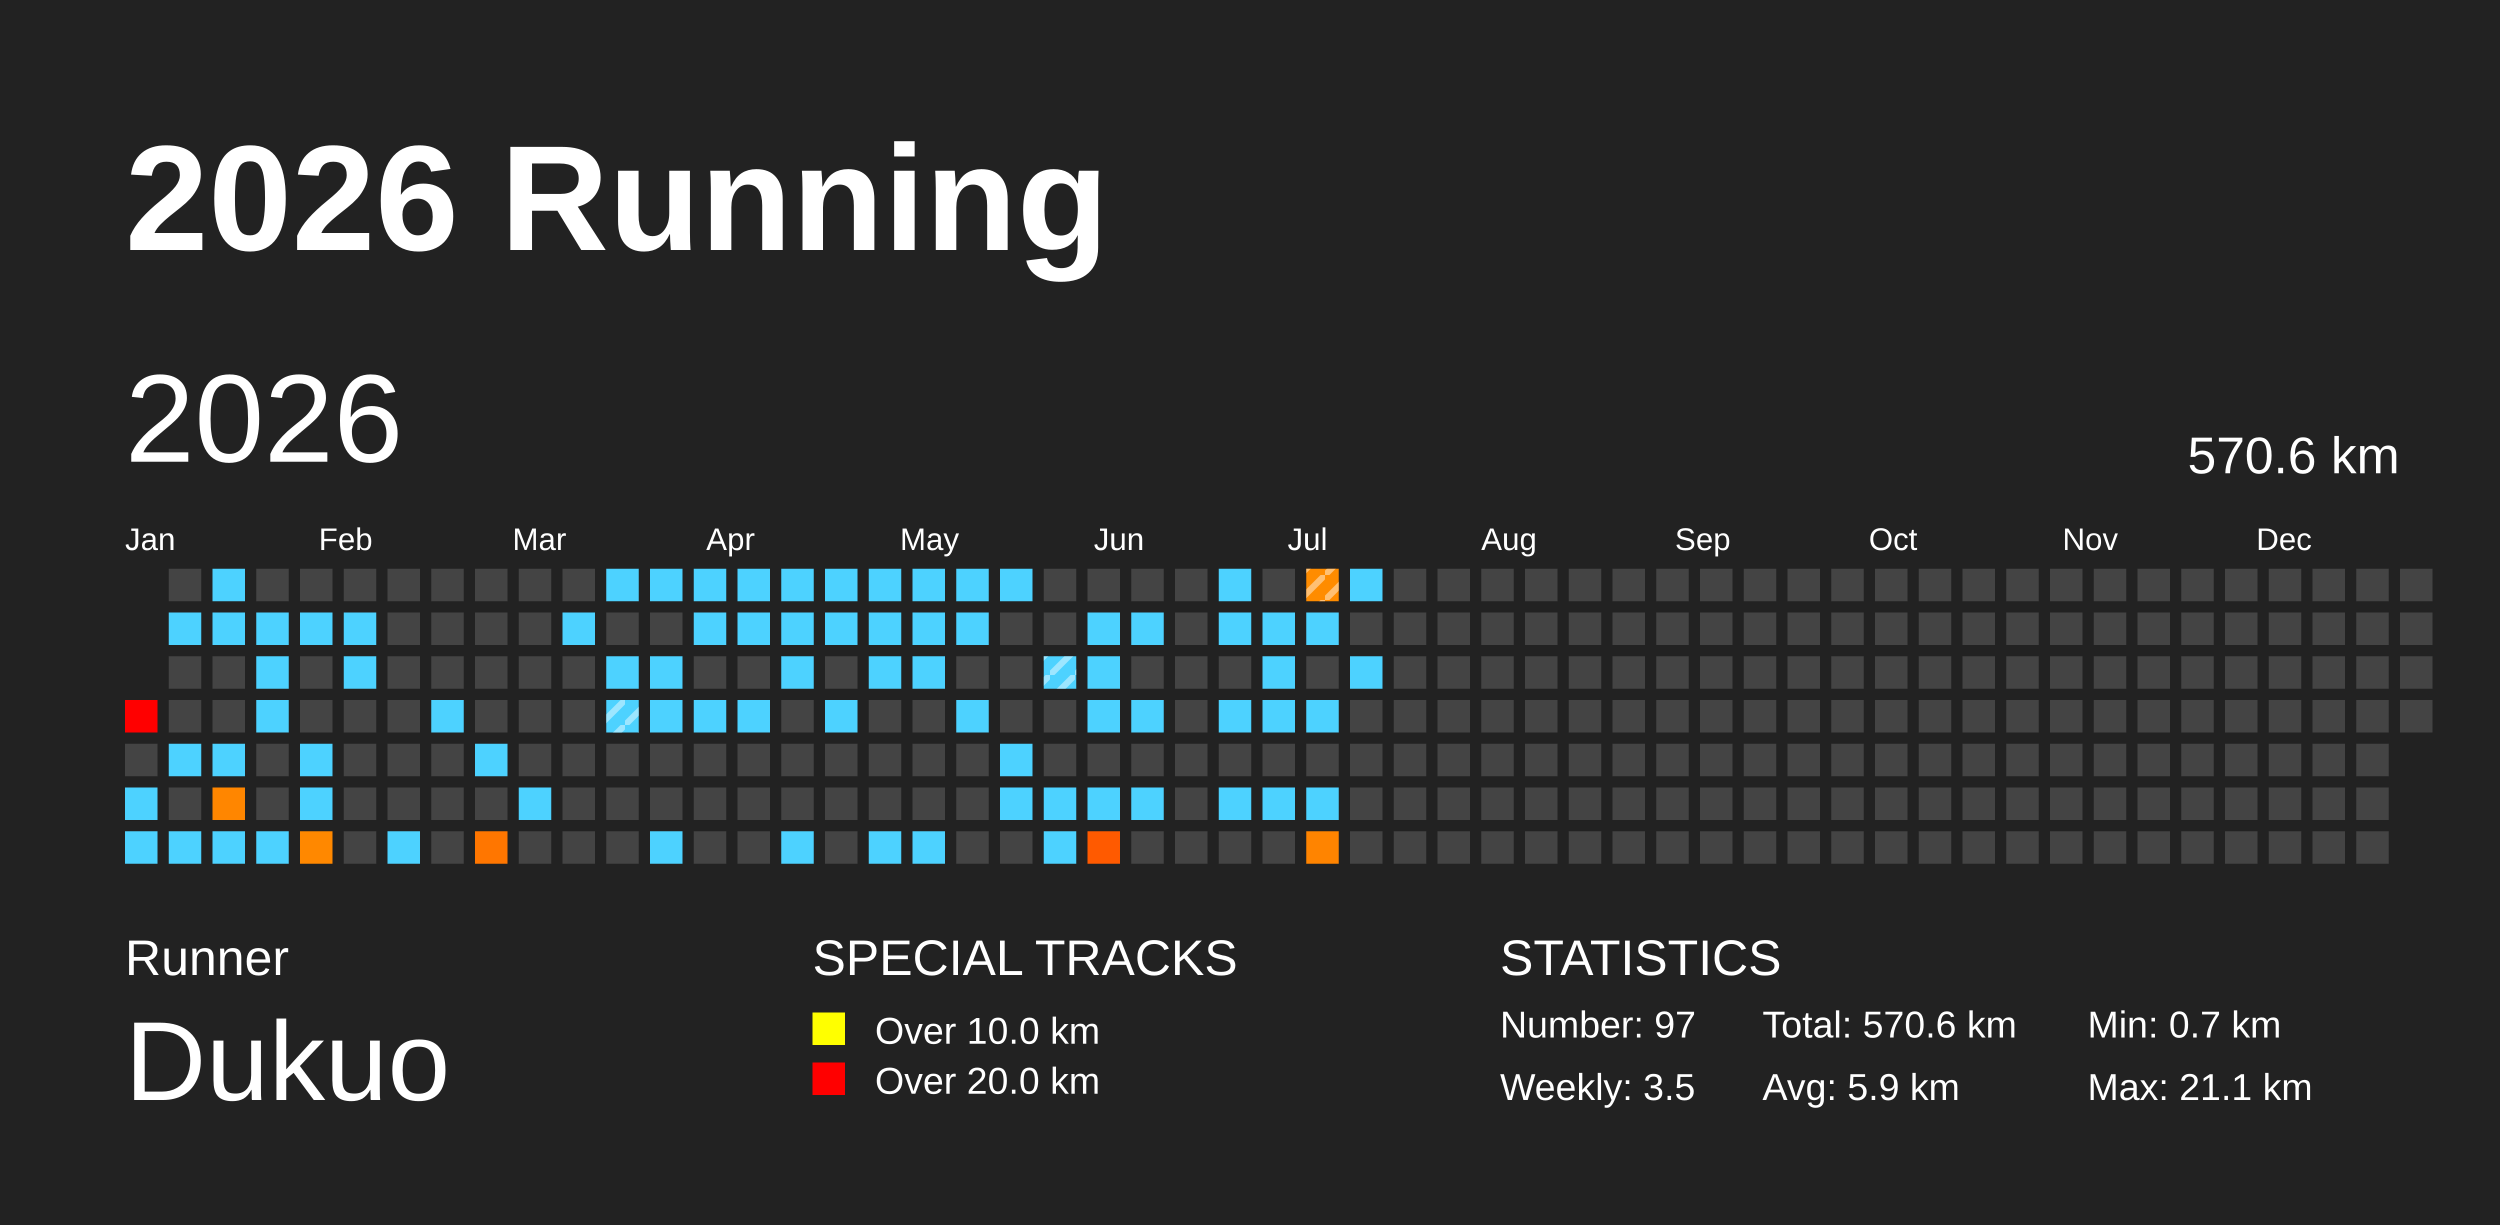
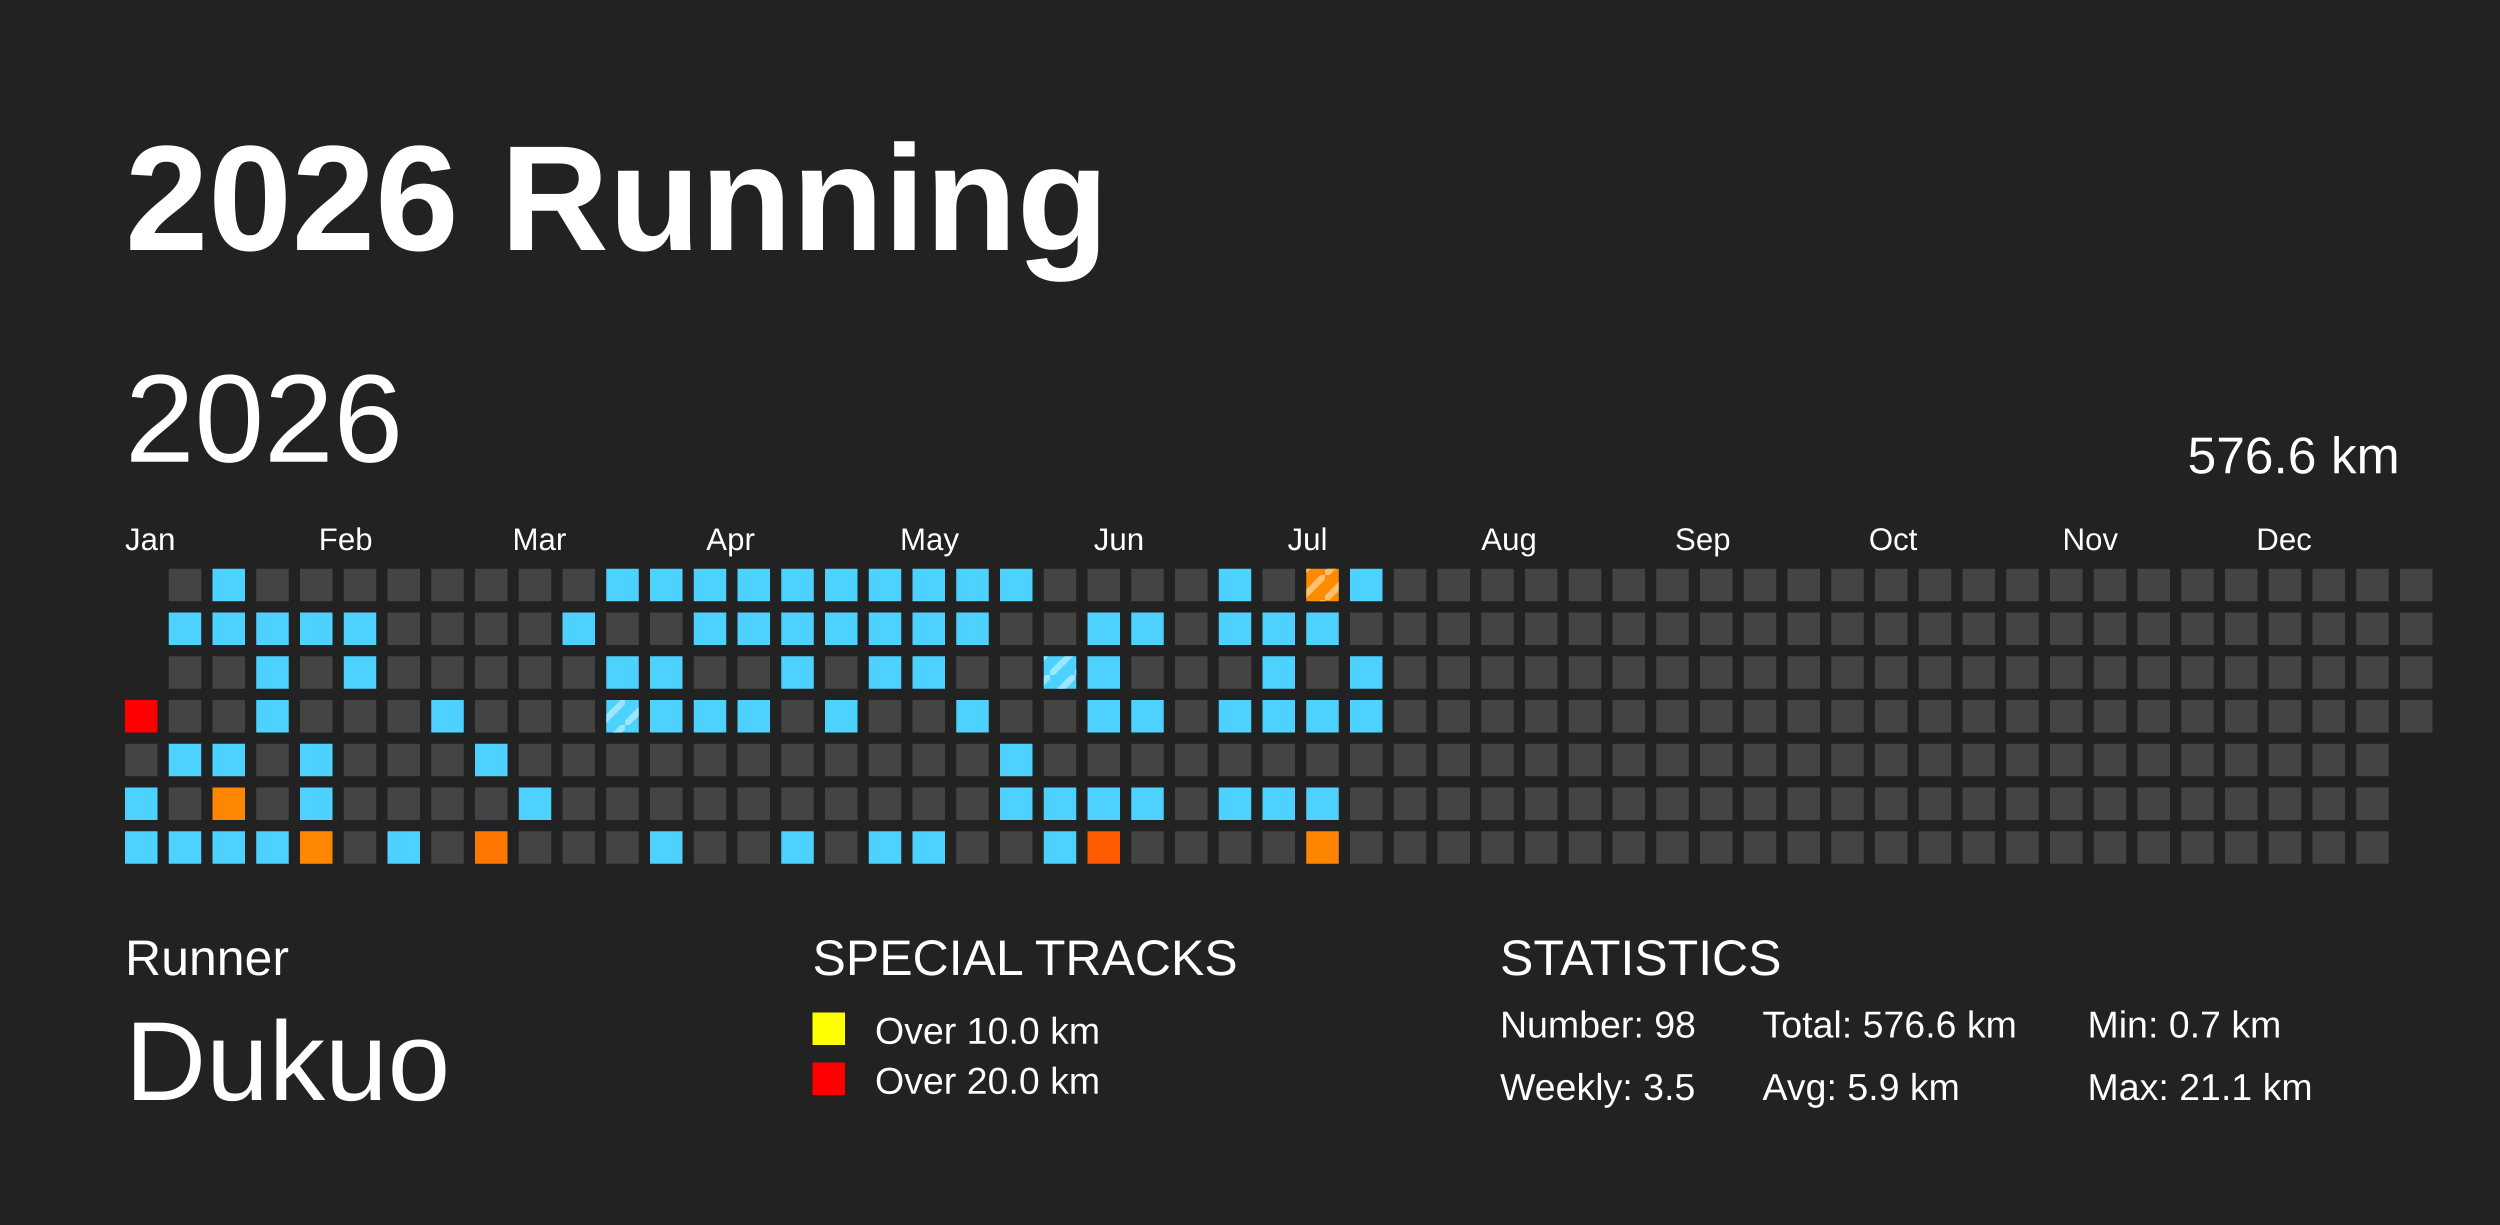
<svg xmlns="http://www.w3.org/2000/svg" baseProfile="full" height="98mm" version="1.1" viewBox="0,0,200,98" width="200mm">
  <defs>
    <pattern height="2" id="indoor-stripe" patternUnits="userSpaceOnUse" width="2">
      <line stroke="white" stroke-opacity="0.45" stroke-width="0.5" x1="0" x2="2" y1="2" y2="0" />
    </pattern>
  </defs>
  <rect fill="#222222" height="98" width="200" x="0" y="0" />
  <text fill="#FFFFFF" style="font-size:12px; font-family:Arial; font-weight:bold;" x="10" y="20">2026 Running</text>
  <text fill="#FFFFFF" style="font-size:4px; font-family:Arial" x="10" y="78">Runner</text>
  <text fill="#FFFFFF" style="font-size:9px; font-family:Arial" x="10" y="88">Dukuo</text>
  <text fill="#FFFFFF" style="font-size:4px; font-family:Arial" x="65" y="78">SPECIAL TRACKS</text>
  <rect fill="yellow" height="2.6" width="2.6" x="65" y="81" />
  <text fill="#FFFFFF" style="font-size:3px; font-family:Arial" x="70" y="83.5">Over 10.0 km</text>
  <rect fill="red" height="2.6" width="2.6" x="65" y="85" />
  <text fill="#FFFFFF" style="font-size:3px; font-family:Arial" x="70" y="87.5">Over 20.0 km</text>
  <text fill="#FFFFFF" style="font-size:4px; font-family:Arial" x="120" y="78">STATISTICS</text>
-   <text fill="#FFFFFF" style="font-size:3px; font-family:Arial" x="120" y="83">Number: 97</text>
+   <text fill="#FFFFFF" style="font-size:3px; font-family:Arial" x="120" y="83">Number: 98</text>
  <text fill="#FFFFFF" style="font-size:3px; font-family:Arial" x="120" y="88">Weekly: 3.5</text>
-   <text fill="#FFFFFF" style="font-size:3px; font-family:Arial" x="141" y="83">Total: 570.6 km</text>
+   <text fill="#FFFFFF" style="font-size:3px; font-family:Arial" x="141" y="83">Total: 576.6 km</text>
  <text fill="#FFFFFF" style="font-size:3px; font-family:Arial" x="141" y="88">Avg: 5.9 km</text>
  <text fill="#FFFFFF" style="font-size:3px; font-family:Arial" x="167" y="83">Min: 0.7 km</text>
  <text fill="#FFFFFF" style="font-size:3px; font-family:Arial" x="167" y="88">Max: 21.1 km</text>
  <text dominant-baseline="hanging" fill="#FFFFFF" style="font-size:10.0px; font-family:Arial;" x="10" y="30">2026</text>
-   <text dominant-baseline="hanging" fill="#FFFFFF" style="font-size:4.125px; font-family:Arial;" x="175" y="35">570.6 km</text>
+   <text dominant-baseline="hanging" fill="#FFFFFF" style="font-size:4.125px; font-family:Arial;" x="175" y="35">576.6 km</text>
  <text fill="#FFFFFF" style="font-size:2.5px; font-family:Arial" x="10.0" y="44">Jan</text>
  <text fill="#FFFFFF" style="font-size:2.5px; font-family:Arial" x="25.5" y="44">Feb</text>
  <text fill="#FFFFFF" style="font-size:2.5px; font-family:Arial" x="41.0" y="44">Mar</text>
  <text fill="#FFFFFF" style="font-size:2.5px; font-family:Arial" x="56.5" y="44">Apr</text>
  <text fill="#FFFFFF" style="font-size:2.5px; font-family:Arial" x="72.0" y="44">May</text>
  <text fill="#FFFFFF" style="font-size:2.5px; font-family:Arial" x="87.5" y="44">Jun</text>
  <text fill="#FFFFFF" style="font-size:2.5px; font-family:Arial" x="103.0" y="44">Jul</text>
  <text fill="#FFFFFF" style="font-size:2.5px; font-family:Arial" x="118.5" y="44">Aug</text>
  <text fill="#FFFFFF" style="font-size:2.5px; font-family:Arial" x="134.0" y="44">Sep</text>
  <text fill="#FFFFFF" style="font-size:2.5px; font-family:Arial" x="149.5" y="44">Oct</text>
  <text fill="#FFFFFF" style="font-size:2.5px; font-family:Arial" x="165.0" y="44">Nov</text>
  <text fill="#FFFFFF" style="font-size:2.5px; font-family:Arial" x="180.5" y="44">Dec</text>
  <rect fill="red" height="2.6" width="2.6" x="10.0" y="56.0" />
  <rect fill="#444444" height="2.6" width="2.6" x="10.0" y="59.5" />
  <rect fill="#4dd2ff" height="2.6" width="2.6" x="10.0" y="63.0" />
  <rect fill="#4dd2ff" height="2.6" width="2.6" x="10.0" y="66.5" />
  <rect fill="#444444" height="2.6" width="2.6" x="13.5" y="45.5" />
  <rect fill="#4dd2ff" height="2.6" width="2.6" x="13.5" y="49.0" />
  <rect fill="#444444" height="2.6" width="2.6" x="13.5" y="52.5" />
  <rect fill="#444444" height="2.6" width="2.6" x="13.5" y="56.0" />
  <rect fill="#4dd2ff" height="2.6" width="2.6" x="13.5" y="59.5" />
  <rect fill="#444444" height="2.6" width="2.6" x="13.5" y="63.0" />
  <rect fill="#4dd2ff" height="2.6" width="2.6" x="13.5" y="66.5" />
  <rect fill="#4dd2ff" height="2.6" width="2.6" x="17.0" y="45.5" />
  <rect fill="#4dd2ff" height="2.6" width="2.6" x="17.0" y="49.0" />
  <rect fill="#444444" height="2.6" width="2.6" x="17.0" y="52.5" />
  <rect fill="#444444" height="2.6" width="2.6" x="17.0" y="56.0" />
  <rect fill="#4dd2ff" height="2.6" width="2.6" x="17.0" y="59.5" />
  <rect fill="#ff8600" height="2.6" width="2.6" x="17.0" y="63.0" />
  <rect fill="#4dd2ff" height="2.6" width="2.6" x="17.0" y="66.5" />
  <rect fill="#444444" height="2.6" width="2.6" x="20.5" y="45.5" />
  <rect fill="#4dd2ff" height="2.6" width="2.6" x="20.5" y="49.0" />
  <rect fill="#4dd2ff" height="2.6" width="2.6" x="20.5" y="52.5" />
  <rect fill="#4dd2ff" height="2.6" width="2.6" x="20.5" y="56.0" />
  <rect fill="#444444" height="2.6" width="2.6" x="20.5" y="59.5" />
  <rect fill="#444444" height="2.6" width="2.6" x="20.5" y="63.0" />
  <rect fill="#4dd2ff" height="2.6" width="2.6" x="20.5" y="66.5" />
  <rect fill="#444444" height="2.6" width="2.6" x="24.0" y="45.5" />
  <rect fill="#4dd2ff" height="2.6" width="2.6" x="24.0" y="49.0" />
  <rect fill="#444444" height="2.6" width="2.6" x="24.0" y="52.5" />
  <rect fill="#444444" height="2.6" width="2.6" x="24.0" y="56.0" />
  <rect fill="#4dd2ff" height="2.6" width="2.6" x="24.0" y="59.5" />
  <rect fill="#4dd2ff" height="2.6" width="2.6" x="24.0" y="63.0" />
  <rect fill="#ff8800" height="2.6" width="2.6" x="24.0" y="66.5" />
  <rect fill="#444444" height="2.6" width="2.6" x="27.5" y="45.5" />
  <rect fill="#4dd2ff" height="2.6" width="2.6" x="27.5" y="49.0" />
  <rect fill="#4dd2ff" height="2.6" width="2.6" x="27.5" y="52.5" />
  <rect fill="#444444" height="2.6" width="2.6" x="27.5" y="56.0" />
  <rect fill="#444444" height="2.6" width="2.6" x="27.5" y="59.5" />
  <rect fill="#444444" height="2.6" width="2.6" x="27.5" y="63.0" />
  <rect fill="#444444" height="2.6" width="2.6" x="27.5" y="66.5" />
  <rect fill="#444444" height="2.6" width="2.6" x="31.0" y="45.5" />
  <rect fill="#444444" height="2.6" width="2.6" x="31.0" y="49.0" />
  <rect fill="#444444" height="2.6" width="2.6" x="31.0" y="52.5" />
  <rect fill="#444444" height="2.6" width="2.6" x="31.0" y="56.0" />
  <rect fill="#444444" height="2.6" width="2.6" x="31.0" y="59.5" />
  <rect fill="#444444" height="2.6" width="2.6" x="31.0" y="63.0" />
  <rect fill="#4dd2ff" height="2.6" width="2.6" x="31.0" y="66.5" />
  <rect fill="#444444" height="2.6" width="2.6" x="34.5" y="45.5" />
  <rect fill="#444444" height="2.6" width="2.6" x="34.5" y="49.0" />
  <rect fill="#444444" height="2.6" width="2.6" x="34.5" y="52.5" />
  <rect fill="#4dd2ff" height="2.6" width="2.6" x="34.5" y="56.0" />
  <rect fill="#444444" height="2.6" width="2.6" x="34.5" y="59.5" />
  <rect fill="#444444" height="2.6" width="2.6" x="34.5" y="63.0" />
  <rect fill="#444444" height="2.6" width="2.6" x="34.5" y="66.5" />
  <rect fill="#444444" height="2.6" width="2.6" x="38.0" y="45.5" />
  <rect fill="#444444" height="2.6" width="2.6" x="38.0" y="49.0" />
  <rect fill="#444444" height="2.6" width="2.6" x="38.0" y="52.5" />
  <rect fill="#444444" height="2.6" width="2.6" x="38.0" y="56.0" />
  <rect fill="#4dd2ff" height="2.6" width="2.6" x="38.0" y="59.5" />
  <rect fill="#444444" height="2.6" width="2.6" x="38.0" y="63.0" />
  <rect fill="#ff7600" height="2.6" width="2.6" x="38.0" y="66.5" />
  <rect fill="#444444" height="2.6" width="2.6" x="41.5" y="45.5" />
  <rect fill="#444444" height="2.6" width="2.6" x="41.5" y="49.0" />
  <rect fill="#444444" height="2.6" width="2.6" x="41.5" y="52.5" />
  <rect fill="#444444" height="2.6" width="2.6" x="41.5" y="56.0" />
  <rect fill="#444444" height="2.6" width="2.6" x="41.5" y="59.5" />
  <rect fill="#4dd2ff" height="2.6" width="2.6" x="41.5" y="63.0" />
  <rect fill="#444444" height="2.6" width="2.6" x="41.5" y="66.5" />
  <rect fill="#444444" height="2.6" width="2.6" x="45.0" y="45.5" />
  <rect fill="#4dd2ff" height="2.6" width="2.6" x="45.0" y="49.0" />
  <rect fill="#444444" height="2.6" width="2.6" x="45.0" y="52.5" />
  <rect fill="#444444" height="2.6" width="2.6" x="45.0" y="56.0" />
  <rect fill="#444444" height="2.6" width="2.6" x="45.0" y="59.5" />
  <rect fill="#444444" height="2.6" width="2.6" x="45.0" y="63.0" />
  <rect fill="#444444" height="2.6" width="2.6" x="45.0" y="66.5" />
  <rect fill="#4dd2ff" height="2.6" width="2.6" x="48.5" y="45.5" />
  <rect fill="#444444" height="2.6" width="2.6" x="48.5" y="49.0" />
  <rect fill="#4dd2ff" height="2.6" width="2.6" x="48.5" y="52.5" />
  <rect fill="#4dd2ff" height="2.6" width="2.6" x="48.5" y="56.0" />
  <rect fill="url(#indoor-stripe)" height="2.6" style="pointer-events: none;" width="2.6" x="48.5" y="56.0" />
  <rect fill="#444444" height="2.6" width="2.6" x="48.5" y="59.5" />
  <rect fill="#444444" height="2.6" width="2.6" x="48.5" y="63.0" />
  <rect fill="#444444" height="2.6" width="2.6" x="48.5" y="66.5" />
  <rect fill="#4dd2ff" height="2.6" width="2.6" x="52.0" y="45.5" />
  <rect fill="#444444" height="2.6" width="2.6" x="52.0" y="49.0" />
  <rect fill="#4dd2ff" height="2.6" width="2.6" x="52.0" y="52.5" />
  <rect fill="#4dd2ff" height="2.6" width="2.6" x="52.0" y="56.0" />
  <rect fill="#444444" height="2.6" width="2.6" x="52.0" y="59.5" />
  <rect fill="#444444" height="2.6" width="2.6" x="52.0" y="63.0" />
  <rect fill="#4dd2ff" height="2.6" width="2.6" x="52.0" y="66.5" />
  <rect fill="#4dd2ff" height="2.6" width="2.6" x="55.5" y="45.5" />
  <rect fill="#4dd2ff" height="2.6" width="2.6" x="55.5" y="49.0" />
  <rect fill="#444444" height="2.6" width="2.6" x="55.5" y="52.5" />
  <rect fill="#4dd2ff" height="2.6" width="2.6" x="55.5" y="56.0" />
  <rect fill="#444444" height="2.6" width="2.6" x="55.5" y="59.5" />
  <rect fill="#444444" height="2.6" width="2.6" x="55.5" y="63.0" />
  <rect fill="#444444" height="2.6" width="2.6" x="55.5" y="66.5" />
  <rect fill="#4dd2ff" height="2.6" width="2.6" x="59.0" y="45.5" />
  <rect fill="#4dd2ff" height="2.6" width="2.6" x="59.0" y="49.0" />
  <rect fill="#444444" height="2.6" width="2.6" x="59.0" y="52.5" />
  <rect fill="#4dd2ff" height="2.6" width="2.6" x="59.0" y="56.0" />
  <rect fill="#444444" height="2.6" width="2.6" x="59.0" y="59.5" />
  <rect fill="#444444" height="2.6" width="2.6" x="59.0" y="63.0" />
  <rect fill="#444444" height="2.6" width="2.6" x="59.0" y="66.5" />
  <rect fill="#4dd2ff" height="2.6" width="2.6" x="62.5" y="45.5" />
  <rect fill="#4dd2ff" height="2.6" width="2.6" x="62.5" y="49.0" />
  <rect fill="#4dd2ff" height="2.6" width="2.6" x="62.5" y="52.5" />
  <rect fill="#444444" height="2.6" width="2.6" x="62.5" y="56.0" />
  <rect fill="#444444" height="2.6" width="2.6" x="62.5" y="59.5" />
  <rect fill="#444444" height="2.6" width="2.6" x="62.5" y="63.0" />
  <rect fill="#4dd2ff" height="2.6" width="2.6" x="62.5" y="66.5" />
  <rect fill="#4dd2ff" height="2.6" width="2.6" x="66.0" y="45.5" />
  <rect fill="#4dd2ff" height="2.6" width="2.6" x="66.0" y="49.0" />
  <rect fill="#444444" height="2.6" width="2.6" x="66.0" y="52.5" />
  <rect fill="#4dd2ff" height="2.6" width="2.6" x="66.0" y="56.0" />
  <rect fill="#444444" height="2.6" width="2.6" x="66.0" y="59.5" />
  <rect fill="#444444" height="2.6" width="2.6" x="66.0" y="63.0" />
  <rect fill="#444444" height="2.6" width="2.6" x="66.0" y="66.5" />
  <rect fill="#4dd2ff" height="2.6" width="2.6" x="69.5" y="45.5" />
  <rect fill="#4dd2ff" height="2.6" width="2.6" x="69.5" y="49.0" />
  <rect fill="#4dd2ff" height="2.6" width="2.6" x="69.5" y="52.5" />
  <rect fill="#444444" height="2.6" width="2.6" x="69.5" y="56.0" />
  <rect fill="#444444" height="2.6" width="2.6" x="69.5" y="59.5" />
  <rect fill="#444444" height="2.6" width="2.6" x="69.5" y="63.0" />
  <rect fill="#4dd2ff" height="2.6" width="2.6" x="69.5" y="66.5" />
  <rect fill="#4dd2ff" height="2.6" width="2.6" x="73.0" y="45.5" />
  <rect fill="#4dd2ff" height="2.6" width="2.6" x="73.0" y="49.0" />
  <rect fill="#4dd2ff" height="2.6" width="2.6" x="73.0" y="52.5" />
  <rect fill="#444444" height="2.6" width="2.6" x="73.0" y="56.0" />
  <rect fill="#444444" height="2.6" width="2.6" x="73.0" y="59.5" />
  <rect fill="#444444" height="2.6" width="2.6" x="73.0" y="63.0" />
  <rect fill="#4dd2ff" height="2.6" width="2.6" x="73.0" y="66.5" />
  <rect fill="#4dd2ff" height="2.6" width="2.6" x="76.5" y="45.5" />
  <rect fill="#4dd2ff" height="2.6" width="2.6" x="76.5" y="49.0" />
  <rect fill="#444444" height="2.6" width="2.6" x="76.5" y="52.5" />
  <rect fill="#4dd2ff" height="2.6" width="2.6" x="76.5" y="56.0" />
  <rect fill="#444444" height="2.6" width="2.6" x="76.5" y="59.5" />
  <rect fill="#444444" height="2.6" width="2.6" x="76.5" y="63.0" />
  <rect fill="#444444" height="2.6" width="2.6" x="76.5" y="66.5" />
  <rect fill="#4dd2ff" height="2.6" width="2.6" x="80.0" y="45.5" />
  <rect fill="#444444" height="2.6" width="2.6" x="80.0" y="49.0" />
  <rect fill="#444444" height="2.6" width="2.6" x="80.0" y="52.5" />
  <rect fill="#444444" height="2.6" width="2.6" x="80.0" y="56.0" />
  <rect fill="#4dd2ff" height="2.6" width="2.6" x="80.0" y="59.5" />
  <rect fill="#4dd2ff" height="2.6" width="2.6" x="80.0" y="63.0" />
  <rect fill="#444444" height="2.6" width="2.6" x="80.0" y="66.5" />
  <rect fill="#444444" height="2.6" width="2.6" x="83.5" y="45.5" />
  <rect fill="#444444" height="2.6" width="2.6" x="83.5" y="49.0" />
  <rect fill="#4dd2ff" height="2.6" width="2.6" x="83.5" y="52.5" />
  <rect fill="url(#indoor-stripe)" height="2.6" style="pointer-events: none;" width="2.6" x="83.5" y="52.5" />
  <rect fill="#444444" height="2.6" width="2.6" x="83.5" y="56.0" />
  <rect fill="#444444" height="2.6" width="2.6" x="83.5" y="59.5" />
  <rect fill="#4dd2ff" height="2.6" width="2.6" x="83.5" y="63.0" />
  <rect fill="#4dd2ff" height="2.6" width="2.6" x="83.5" y="66.5" />
  <rect fill="#444444" height="2.6" width="2.6" x="87.0" y="45.5" />
  <rect fill="#4dd2ff" height="2.6" width="2.6" x="87.0" y="49.0" />
  <rect fill="#4dd2ff" height="2.6" width="2.6" x="87.0" y="52.5" />
  <rect fill="#4dd2ff" height="2.6" width="2.6" x="87.0" y="56.0" />
  <rect fill="#444444" height="2.6" width="2.6" x="87.0" y="59.5" />
  <rect fill="#4dd2ff" height="2.6" width="2.6" x="87.0" y="63.0" />
  <rect fill="#ff5a00" height="2.6" width="2.6" x="87.0" y="66.5" />
  <rect fill="#444444" height="2.6" width="2.6" x="90.5" y="45.5" />
  <rect fill="#4dd2ff" height="2.6" width="2.6" x="90.5" y="49.0" />
  <rect fill="#444444" height="2.6" width="2.6" x="90.5" y="52.5" />
  <rect fill="#4dd2ff" height="2.6" width="2.6" x="90.5" y="56.0" />
  <rect fill="#444444" height="2.6" width="2.6" x="90.5" y="59.5" />
  <rect fill="#4dd2ff" height="2.6" width="2.6" x="90.5" y="63.0" />
  <rect fill="#444444" height="2.6" width="2.6" x="90.5" y="66.5" />
  <rect fill="#444444" height="2.6" width="2.6" x="94.0" y="45.5" />
  <rect fill="#444444" height="2.6" width="2.6" x="94.0" y="49.0" />
  <rect fill="#444444" height="2.6" width="2.6" x="94.0" y="52.5" />
  <rect fill="#444444" height="2.6" width="2.6" x="94.0" y="56.0" />
  <rect fill="#444444" height="2.6" width="2.6" x="94.0" y="59.5" />
  <rect fill="#444444" height="2.6" width="2.6" x="94.0" y="63.0" />
  <rect fill="#444444" height="2.6" width="2.6" x="94.0" y="66.5" />
  <rect fill="#4dd2ff" height="2.6" width="2.6" x="97.5" y="45.5" />
  <rect fill="#4dd2ff" height="2.6" width="2.6" x="97.5" y="49.0" />
  <rect fill="#444444" height="2.6" width="2.6" x="97.5" y="52.5" />
  <rect fill="#4dd2ff" height="2.6" width="2.6" x="97.5" y="56.0" />
  <rect fill="#444444" height="2.6" width="2.6" x="97.5" y="59.5" />
  <rect fill="#4dd2ff" height="2.6" width="2.6" x="97.5" y="63.0" />
  <rect fill="#444444" height="2.6" width="2.6" x="97.5" y="66.5" />
  <rect fill="#444444" height="2.6" width="2.6" x="101.0" y="45.5" />
  <rect fill="#4dd2ff" height="2.6" width="2.6" x="101.0" y="49.0" />
  <rect fill="#4dd2ff" height="2.6" width="2.6" x="101.0" y="52.5" />
  <rect fill="#4dd2ff" height="2.6" width="2.6" x="101.0" y="56.0" />
  <rect fill="#444444" height="2.6" width="2.6" x="101.0" y="59.5" />
  <rect fill="#4dd2ff" height="2.6" width="2.6" x="101.0" y="63.0" />
  <rect fill="#444444" height="2.6" width="2.6" x="101.0" y="66.5" />
  <rect fill="#ff8c00" height="2.6" width="2.6" x="104.5" y="45.5" />
  <rect fill="url(#indoor-stripe)" height="2.6" style="pointer-events: none;" width="2.6" x="104.5" y="45.5" />
  <rect fill="#4dd2ff" height="2.6" width="2.6" x="104.5" y="49.0" />
  <rect fill="#444444" height="2.6" width="2.6" x="104.5" y="52.5" />
  <rect fill="#4dd2ff" height="2.6" width="2.6" x="104.5" y="56.0" />
  <rect fill="#444444" height="2.6" width="2.6" x="104.5" y="59.5" />
  <rect fill="#4dd2ff" height="2.6" width="2.6" x="104.5" y="63.0" />
  <rect fill="#ff8400" height="2.6" width="2.6" x="104.5" y="66.5" />
  <rect fill="#4dd2ff" height="2.6" width="2.6" x="108.0" y="45.5" />
  <rect fill="#444444" height="2.6" width="2.6" x="108.0" y="49.0" />
  <rect fill="#4dd2ff" height="2.6" width="2.6" x="108.0" y="52.5" />
-   <rect fill="#444444" height="2.6" width="2.6" x="108.0" y="56.0" />
+   <rect fill="#4dd2ff" height="2.6" width="2.6" x="108.0" y="56.0" />
  <rect fill="#444444" height="2.6" width="2.6" x="108.0" y="59.5" />
  <rect fill="#444444" height="2.6" width="2.6" x="108.0" y="63.0" />
  <rect fill="#444444" height="2.6" width="2.6" x="108.0" y="66.5" />
  <rect fill="#444444" height="2.6" width="2.6" x="111.5" y="45.5" />
  <rect fill="#444444" height="2.6" width="2.6" x="111.5" y="49.0" />
  <rect fill="#444444" height="2.6" width="2.6" x="111.5" y="52.5" />
  <rect fill="#444444" height="2.6" width="2.6" x="111.5" y="56.0" />
  <rect fill="#444444" height="2.6" width="2.6" x="111.5" y="59.5" />
  <rect fill="#444444" height="2.6" width="2.6" x="111.5" y="63.0" />
  <rect fill="#444444" height="2.6" width="2.6" x="111.5" y="66.5" />
  <rect fill="#444444" height="2.6" width="2.6" x="115.0" y="45.5" />
  <rect fill="#444444" height="2.6" width="2.6" x="115.0" y="49.0" />
  <rect fill="#444444" height="2.6" width="2.6" x="115.0" y="52.5" />
  <rect fill="#444444" height="2.6" width="2.6" x="115.0" y="56.0" />
  <rect fill="#444444" height="2.6" width="2.6" x="115.0" y="59.5" />
  <rect fill="#444444" height="2.6" width="2.6" x="115.0" y="63.0" />
  <rect fill="#444444" height="2.6" width="2.6" x="115.0" y="66.5" />
  <rect fill="#444444" height="2.6" width="2.6" x="118.5" y="45.5" />
  <rect fill="#444444" height="2.6" width="2.6" x="118.5" y="49.0" />
  <rect fill="#444444" height="2.6" width="2.6" x="118.5" y="52.5" />
  <rect fill="#444444" height="2.6" width="2.6" x="118.5" y="56.0" />
  <rect fill="#444444" height="2.6" width="2.6" x="118.5" y="59.5" />
  <rect fill="#444444" height="2.6" width="2.6" x="118.5" y="63.0" />
  <rect fill="#444444" height="2.6" width="2.6" x="118.5" y="66.5" />
  <rect fill="#444444" height="2.6" width="2.6" x="122.0" y="45.5" />
  <rect fill="#444444" height="2.6" width="2.6" x="122.0" y="49.0" />
  <rect fill="#444444" height="2.6" width="2.6" x="122.0" y="52.5" />
  <rect fill="#444444" height="2.6" width="2.6" x="122.0" y="56.0" />
  <rect fill="#444444" height="2.6" width="2.6" x="122.0" y="59.5" />
  <rect fill="#444444" height="2.6" width="2.6" x="122.0" y="63.0" />
  <rect fill="#444444" height="2.6" width="2.6" x="122.0" y="66.5" />
  <rect fill="#444444" height="2.6" width="2.6" x="125.5" y="45.5" />
  <rect fill="#444444" height="2.6" width="2.6" x="125.5" y="49.0" />
  <rect fill="#444444" height="2.6" width="2.6" x="125.5" y="52.5" />
  <rect fill="#444444" height="2.6" width="2.6" x="125.5" y="56.0" />
  <rect fill="#444444" height="2.6" width="2.6" x="125.5" y="59.5" />
  <rect fill="#444444" height="2.6" width="2.6" x="125.5" y="63.0" />
  <rect fill="#444444" height="2.6" width="2.6" x="125.5" y="66.5" />
  <rect fill="#444444" height="2.6" width="2.6" x="129.0" y="45.5" />
  <rect fill="#444444" height="2.6" width="2.6" x="129.0" y="49.0" />
  <rect fill="#444444" height="2.6" width="2.6" x="129.0" y="52.5" />
  <rect fill="#444444" height="2.6" width="2.6" x="129.0" y="56.0" />
  <rect fill="#444444" height="2.6" width="2.6" x="129.0" y="59.5" />
  <rect fill="#444444" height="2.6" width="2.6" x="129.0" y="63.0" />
  <rect fill="#444444" height="2.6" width="2.6" x="129.0" y="66.5" />
  <rect fill="#444444" height="2.6" width="2.6" x="132.5" y="45.5" />
  <rect fill="#444444" height="2.6" width="2.6" x="132.5" y="49.0" />
  <rect fill="#444444" height="2.6" width="2.6" x="132.5" y="52.5" />
  <rect fill="#444444" height="2.6" width="2.6" x="132.5" y="56.0" />
  <rect fill="#444444" height="2.6" width="2.6" x="132.5" y="59.5" />
  <rect fill="#444444" height="2.6" width="2.6" x="132.5" y="63.0" />
  <rect fill="#444444" height="2.6" width="2.6" x="132.5" y="66.5" />
  <rect fill="#444444" height="2.6" width="2.6" x="136.0" y="45.5" />
  <rect fill="#444444" height="2.6" width="2.6" x="136.0" y="49.0" />
  <rect fill="#444444" height="2.6" width="2.6" x="136.0" y="52.5" />
  <rect fill="#444444" height="2.6" width="2.6" x="136.0" y="56.0" />
  <rect fill="#444444" height="2.6" width="2.6" x="136.0" y="59.5" />
  <rect fill="#444444" height="2.6" width="2.6" x="136.0" y="63.0" />
  <rect fill="#444444" height="2.6" width="2.6" x="136.0" y="66.5" />
  <rect fill="#444444" height="2.6" width="2.6" x="139.5" y="45.5" />
  <rect fill="#444444" height="2.6" width="2.6" x="139.5" y="49.0" />
  <rect fill="#444444" height="2.6" width="2.6" x="139.5" y="52.5" />
  <rect fill="#444444" height="2.6" width="2.6" x="139.5" y="56.0" />
  <rect fill="#444444" height="2.6" width="2.6" x="139.5" y="59.5" />
  <rect fill="#444444" height="2.6" width="2.6" x="139.5" y="63.0" />
  <rect fill="#444444" height="2.6" width="2.6" x="139.5" y="66.5" />
  <rect fill="#444444" height="2.6" width="2.6" x="143.0" y="45.5" />
  <rect fill="#444444" height="2.6" width="2.6" x="143.0" y="49.0" />
  <rect fill="#444444" height="2.6" width="2.6" x="143.0" y="52.5" />
  <rect fill="#444444" height="2.6" width="2.6" x="143.0" y="56.0" />
  <rect fill="#444444" height="2.6" width="2.6" x="143.0" y="59.5" />
  <rect fill="#444444" height="2.6" width="2.6" x="143.0" y="63.0" />
  <rect fill="#444444" height="2.6" width="2.6" x="143.0" y="66.5" />
  <rect fill="#444444" height="2.6" width="2.6" x="146.5" y="45.5" />
  <rect fill="#444444" height="2.6" width="2.6" x="146.5" y="49.0" />
  <rect fill="#444444" height="2.6" width="2.6" x="146.5" y="52.5" />
  <rect fill="#444444" height="2.6" width="2.6" x="146.5" y="56.0" />
  <rect fill="#444444" height="2.6" width="2.6" x="146.5" y="59.5" />
  <rect fill="#444444" height="2.6" width="2.6" x="146.5" y="63.0" />
  <rect fill="#444444" height="2.6" width="2.6" x="146.5" y="66.5" />
  <rect fill="#444444" height="2.6" width="2.6" x="150.0" y="45.5" />
  <rect fill="#444444" height="2.6" width="2.6" x="150.0" y="49.0" />
  <rect fill="#444444" height="2.6" width="2.6" x="150.0" y="52.5" />
  <rect fill="#444444" height="2.6" width="2.6" x="150.0" y="56.0" />
  <rect fill="#444444" height="2.6" width="2.6" x="150.0" y="59.5" />
  <rect fill="#444444" height="2.6" width="2.6" x="150.0" y="63.0" />
  <rect fill="#444444" height="2.6" width="2.6" x="150.0" y="66.5" />
  <rect fill="#444444" height="2.6" width="2.6" x="153.5" y="45.5" />
  <rect fill="#444444" height="2.6" width="2.6" x="153.5" y="49.0" />
  <rect fill="#444444" height="2.6" width="2.6" x="153.5" y="52.5" />
  <rect fill="#444444" height="2.6" width="2.6" x="153.5" y="56.0" />
  <rect fill="#444444" height="2.6" width="2.6" x="153.5" y="59.5" />
  <rect fill="#444444" height="2.6" width="2.6" x="153.5" y="63.0" />
  <rect fill="#444444" height="2.6" width="2.6" x="153.5" y="66.5" />
  <rect fill="#444444" height="2.6" width="2.6" x="157.0" y="45.5" />
  <rect fill="#444444" height="2.6" width="2.6" x="157.0" y="49.0" />
  <rect fill="#444444" height="2.6" width="2.6" x="157.0" y="52.5" />
  <rect fill="#444444" height="2.6" width="2.6" x="157.0" y="56.0" />
  <rect fill="#444444" height="2.6" width="2.6" x="157.0" y="59.5" />
  <rect fill="#444444" height="2.6" width="2.6" x="157.0" y="63.0" />
  <rect fill="#444444" height="2.6" width="2.6" x="157.0" y="66.5" />
  <rect fill="#444444" height="2.6" width="2.6" x="160.5" y="45.5" />
  <rect fill="#444444" height="2.6" width="2.6" x="160.5" y="49.0" />
  <rect fill="#444444" height="2.6" width="2.6" x="160.5" y="52.5" />
  <rect fill="#444444" height="2.6" width="2.6" x="160.5" y="56.0" />
  <rect fill="#444444" height="2.6" width="2.6" x="160.5" y="59.5" />
  <rect fill="#444444" height="2.6" width="2.6" x="160.5" y="63.0" />
  <rect fill="#444444" height="2.6" width="2.6" x="160.5" y="66.5" />
  <rect fill="#444444" height="2.6" width="2.6" x="164.0" y="45.5" />
  <rect fill="#444444" height="2.6" width="2.6" x="164.0" y="49.0" />
  <rect fill="#444444" height="2.6" width="2.6" x="164.0" y="52.5" />
  <rect fill="#444444" height="2.6" width="2.6" x="164.0" y="56.0" />
  <rect fill="#444444" height="2.6" width="2.6" x="164.0" y="59.5" />
  <rect fill="#444444" height="2.6" width="2.6" x="164.0" y="63.0" />
  <rect fill="#444444" height="2.6" width="2.6" x="164.0" y="66.5" />
  <rect fill="#444444" height="2.6" width="2.6" x="167.5" y="45.5" />
  <rect fill="#444444" height="2.6" width="2.6" x="167.5" y="49.0" />
  <rect fill="#444444" height="2.6" width="2.6" x="167.5" y="52.5" />
  <rect fill="#444444" height="2.6" width="2.6" x="167.5" y="56.0" />
  <rect fill="#444444" height="2.6" width="2.6" x="167.5" y="59.5" />
  <rect fill="#444444" height="2.6" width="2.6" x="167.5" y="63.0" />
  <rect fill="#444444" height="2.6" width="2.6" x="167.5" y="66.5" />
  <rect fill="#444444" height="2.6" width="2.6" x="171.0" y="45.5" />
  <rect fill="#444444" height="2.6" width="2.6" x="171.0" y="49.0" />
  <rect fill="#444444" height="2.6" width="2.6" x="171.0" y="52.5" />
  <rect fill="#444444" height="2.6" width="2.6" x="171.0" y="56.0" />
  <rect fill="#444444" height="2.6" width="2.6" x="171.0" y="59.5" />
  <rect fill="#444444" height="2.6" width="2.6" x="171.0" y="63.0" />
  <rect fill="#444444" height="2.6" width="2.6" x="171.0" y="66.5" />
  <rect fill="#444444" height="2.6" width="2.6" x="174.5" y="45.5" />
  <rect fill="#444444" height="2.6" width="2.6" x="174.5" y="49.0" />
  <rect fill="#444444" height="2.6" width="2.6" x="174.5" y="52.5" />
  <rect fill="#444444" height="2.6" width="2.6" x="174.5" y="56.0" />
  <rect fill="#444444" height="2.6" width="2.6" x="174.5" y="59.5" />
  <rect fill="#444444" height="2.6" width="2.6" x="174.5" y="63.0" />
  <rect fill="#444444" height="2.6" width="2.6" x="174.5" y="66.5" />
  <rect fill="#444444" height="2.6" width="2.6" x="178.0" y="45.5" />
  <rect fill="#444444" height="2.6" width="2.6" x="178.0" y="49.0" />
  <rect fill="#444444" height="2.6" width="2.6" x="178.0" y="52.5" />
  <rect fill="#444444" height="2.6" width="2.6" x="178.0" y="56.0" />
  <rect fill="#444444" height="2.6" width="2.6" x="178.0" y="59.5" />
  <rect fill="#444444" height="2.6" width="2.6" x="178.0" y="63.0" />
  <rect fill="#444444" height="2.6" width="2.6" x="178.0" y="66.5" />
  <rect fill="#444444" height="2.6" width="2.6" x="181.5" y="45.5" />
  <rect fill="#444444" height="2.6" width="2.6" x="181.5" y="49.0" />
  <rect fill="#444444" height="2.6" width="2.6" x="181.5" y="52.5" />
  <rect fill="#444444" height="2.6" width="2.6" x="181.5" y="56.0" />
  <rect fill="#444444" height="2.6" width="2.6" x="181.5" y="59.5" />
  <rect fill="#444444" height="2.6" width="2.6" x="181.5" y="63.0" />
  <rect fill="#444444" height="2.6" width="2.6" x="181.5" y="66.5" />
  <rect fill="#444444" height="2.6" width="2.6" x="185.0" y="45.5" />
  <rect fill="#444444" height="2.6" width="2.6" x="185.0" y="49.0" />
  <rect fill="#444444" height="2.6" width="2.6" x="185.0" y="52.5" />
  <rect fill="#444444" height="2.6" width="2.6" x="185.0" y="56.0" />
  <rect fill="#444444" height="2.6" width="2.6" x="185.0" y="59.5" />
  <rect fill="#444444" height="2.6" width="2.6" x="185.0" y="63.0" />
  <rect fill="#444444" height="2.6" width="2.6" x="185.0" y="66.5" />
  <rect fill="#444444" height="2.6" width="2.6" x="188.5" y="45.5" />
  <rect fill="#444444" height="2.6" width="2.6" x="188.5" y="49.0" />
  <rect fill="#444444" height="2.6" width="2.6" x="188.5" y="52.5" />
  <rect fill="#444444" height="2.6" width="2.6" x="188.5" y="56.0" />
  <rect fill="#444444" height="2.6" width="2.6" x="188.5" y="59.5" />
  <rect fill="#444444" height="2.6" width="2.6" x="188.5" y="63.0" />
  <rect fill="#444444" height="2.6" width="2.6" x="188.5" y="66.5" />
  <rect fill="#444444" height="2.6" width="2.6" x="192.0" y="45.5" />
  <rect fill="#444444" height="2.6" width="2.6" x="192.0" y="49.0" />
  <rect fill="#444444" height="2.6" width="2.6" x="192.0" y="52.5" />
  <rect fill="#444444" height="2.6" width="2.6" x="192.0" y="56.0" />
</svg>
